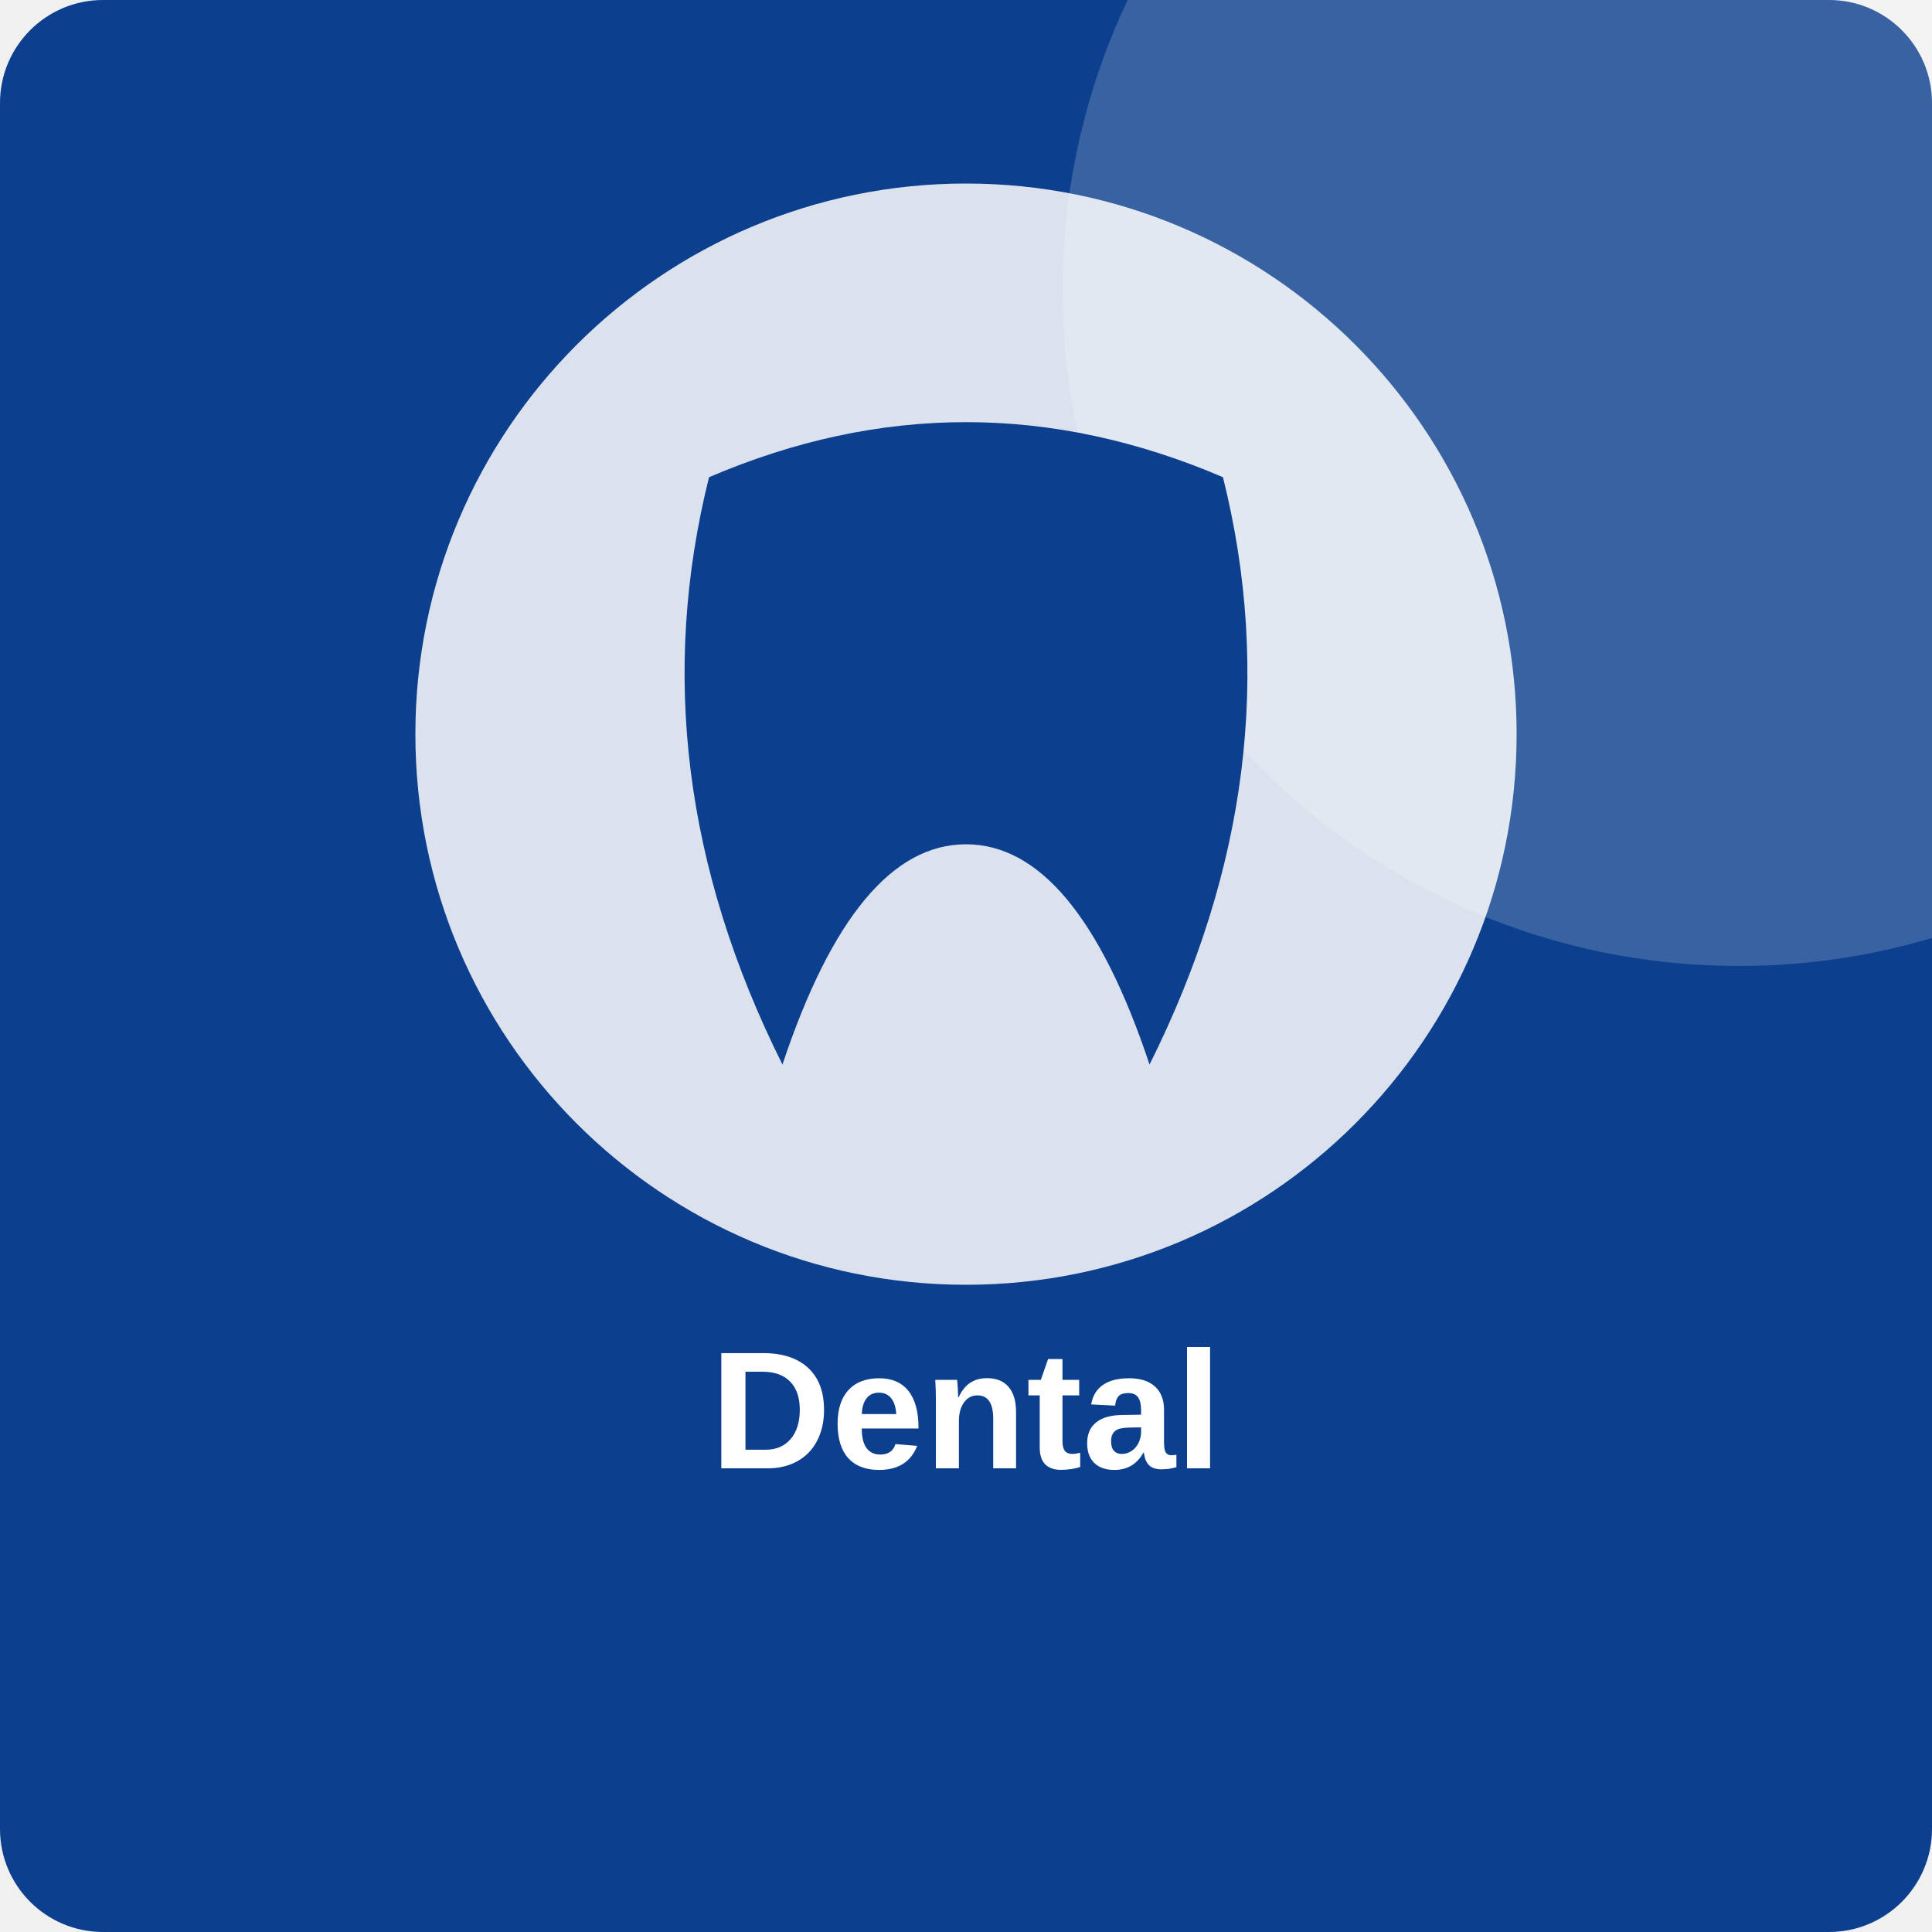
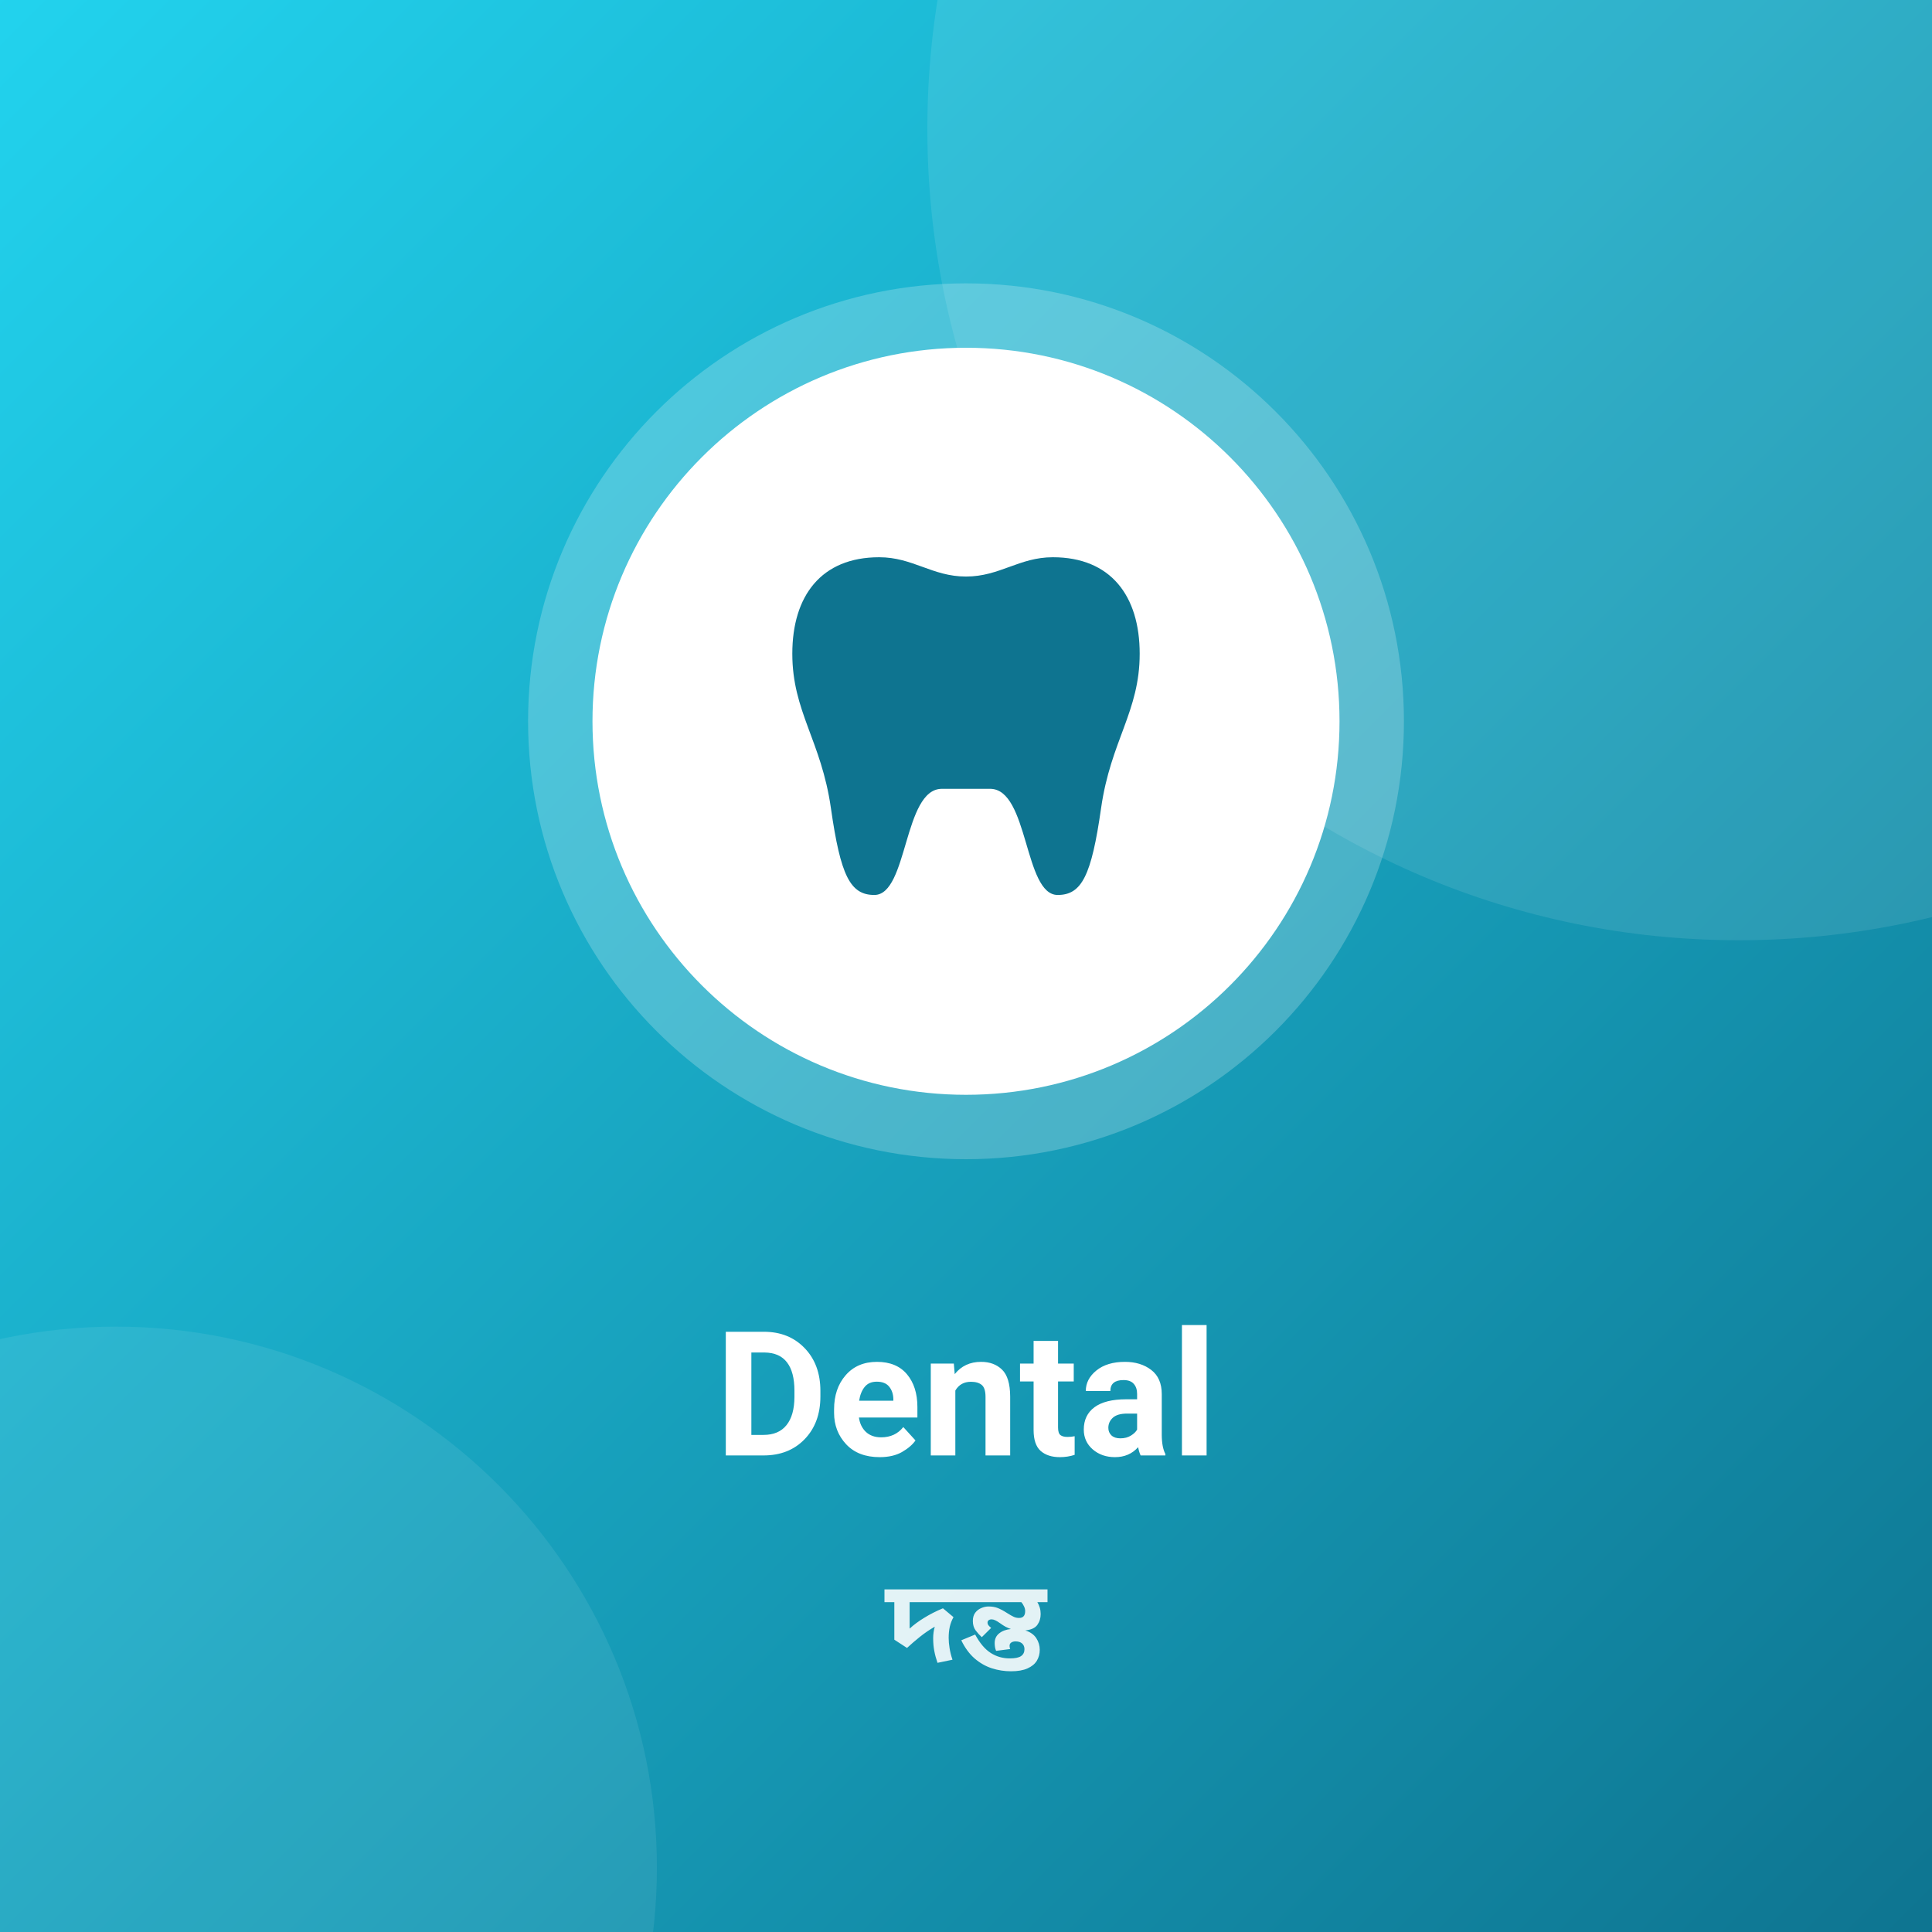
<svg xmlns="http://www.w3.org/2000/svg" width="300" height="300" viewBox="0 0 300 300">
-   <rect width="300" height="300" rx="16" fill="#0C3F8E" />
-   <circle cx="270" cy="45" r="105" fill="#fff" opacity=".18" />
-   <circle cx="150" cy="114" r="85.5" fill="#fff" opacity=".85" />
-   <path d="M110.1 74.1q39.9 -17.1 79.8 0q11.4 45.6 -11.4 91.2q-11.4 -34.2 -28.5 -34.2q-17.1 0 -28.5 34.2q-22.8 -45.6 -11.4 -91.2z" fill="#0C3F8E" />
-   <text x="150" y="228" font-family="Arial,Helvetica,sans-serif" font-size="26" font-weight="700" fill="#fff" text-anchor="middle">Dental</text>
+   <defs>
+     <linearGradient id="g" x1="0" y1="0" x2="1" y2="1">
+       <stop offset="0" stop-color="#22D3EE" />
+       <stop offset="1" stop-color="#0E7490" />
+     </linearGradient>
+   </defs>
+   <rect width="300" height="300" fill="url(#g)" />
+   <circle cx="270" cy="20" r="126" fill="#fff" opacity=".10" />
+   <circle cx="18" cy="290" r="84" fill="#fff" opacity=".08" />
+   <circle cx="150" cy="112" r="68" fill="#fff" opacity=".22" />
+   <circle cx="150" cy="112" r="58" fill="#fff" />
+   <g transform="translate(114.04 76.04) scale(1.498333)" color="#0E7490">
+     <path d="M15 7c-6 0-9 4-9 10 0 6 3 9 4 16 1 7 2 9 4.5 9 3.5 0 3-11 7-11h5c4 0 3.5 11 7 11 2.5 0 3.5-2 4.5-9 1-7 4-10 4-16 0-6-3-10-9-10-3.5 0-5.5 2-9 2s-5.5-2-9-2z" fill="currentColor" />
+   </g>
+   <text x="150" y="226" font-family="'Segoe UI',Roboto,'Helvetica Neue',Arial,sans-serif" font-size="27" font-weight="700" fill="#fff" text-anchor="middle">Dental</text>
+   <text x="150" y="258" font-family="'Nirmala UI','Noto Sans Bengali','Bangla Sangam MN',Vrinda,sans-serif" font-size="18" font-weight="600" fill="#fff" fill-opacity=".88" text-anchor="middle">দন্ত</text>
</svg>
